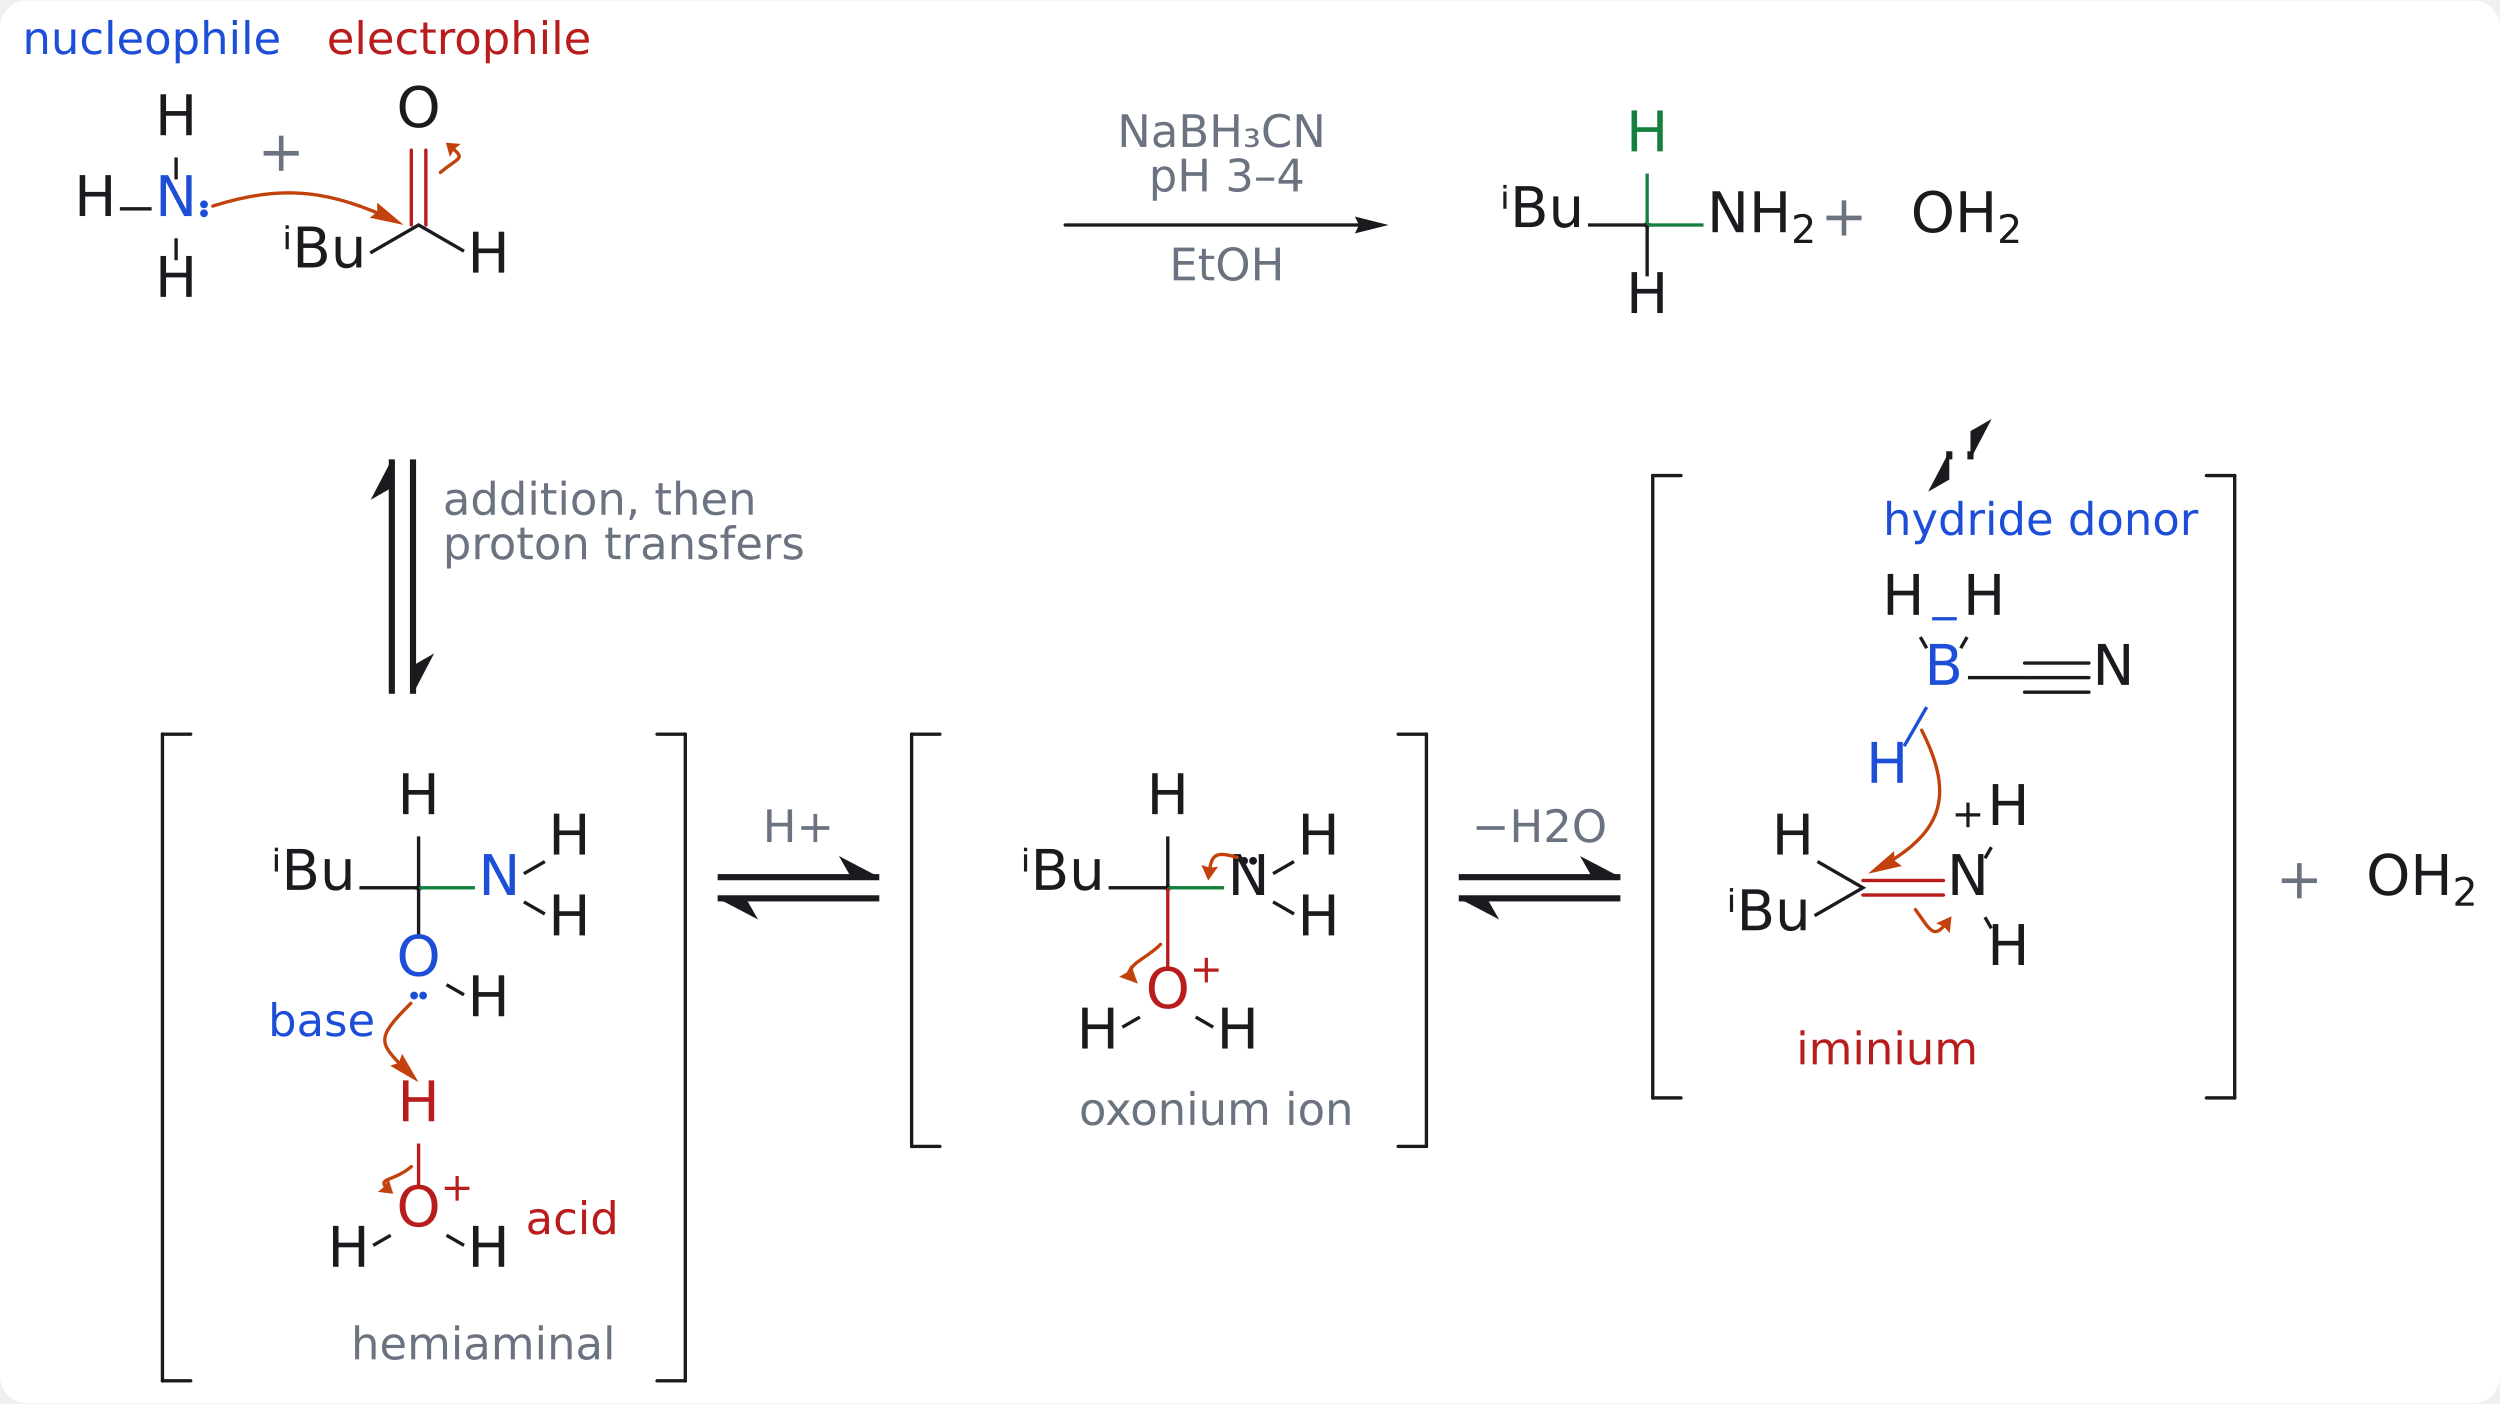
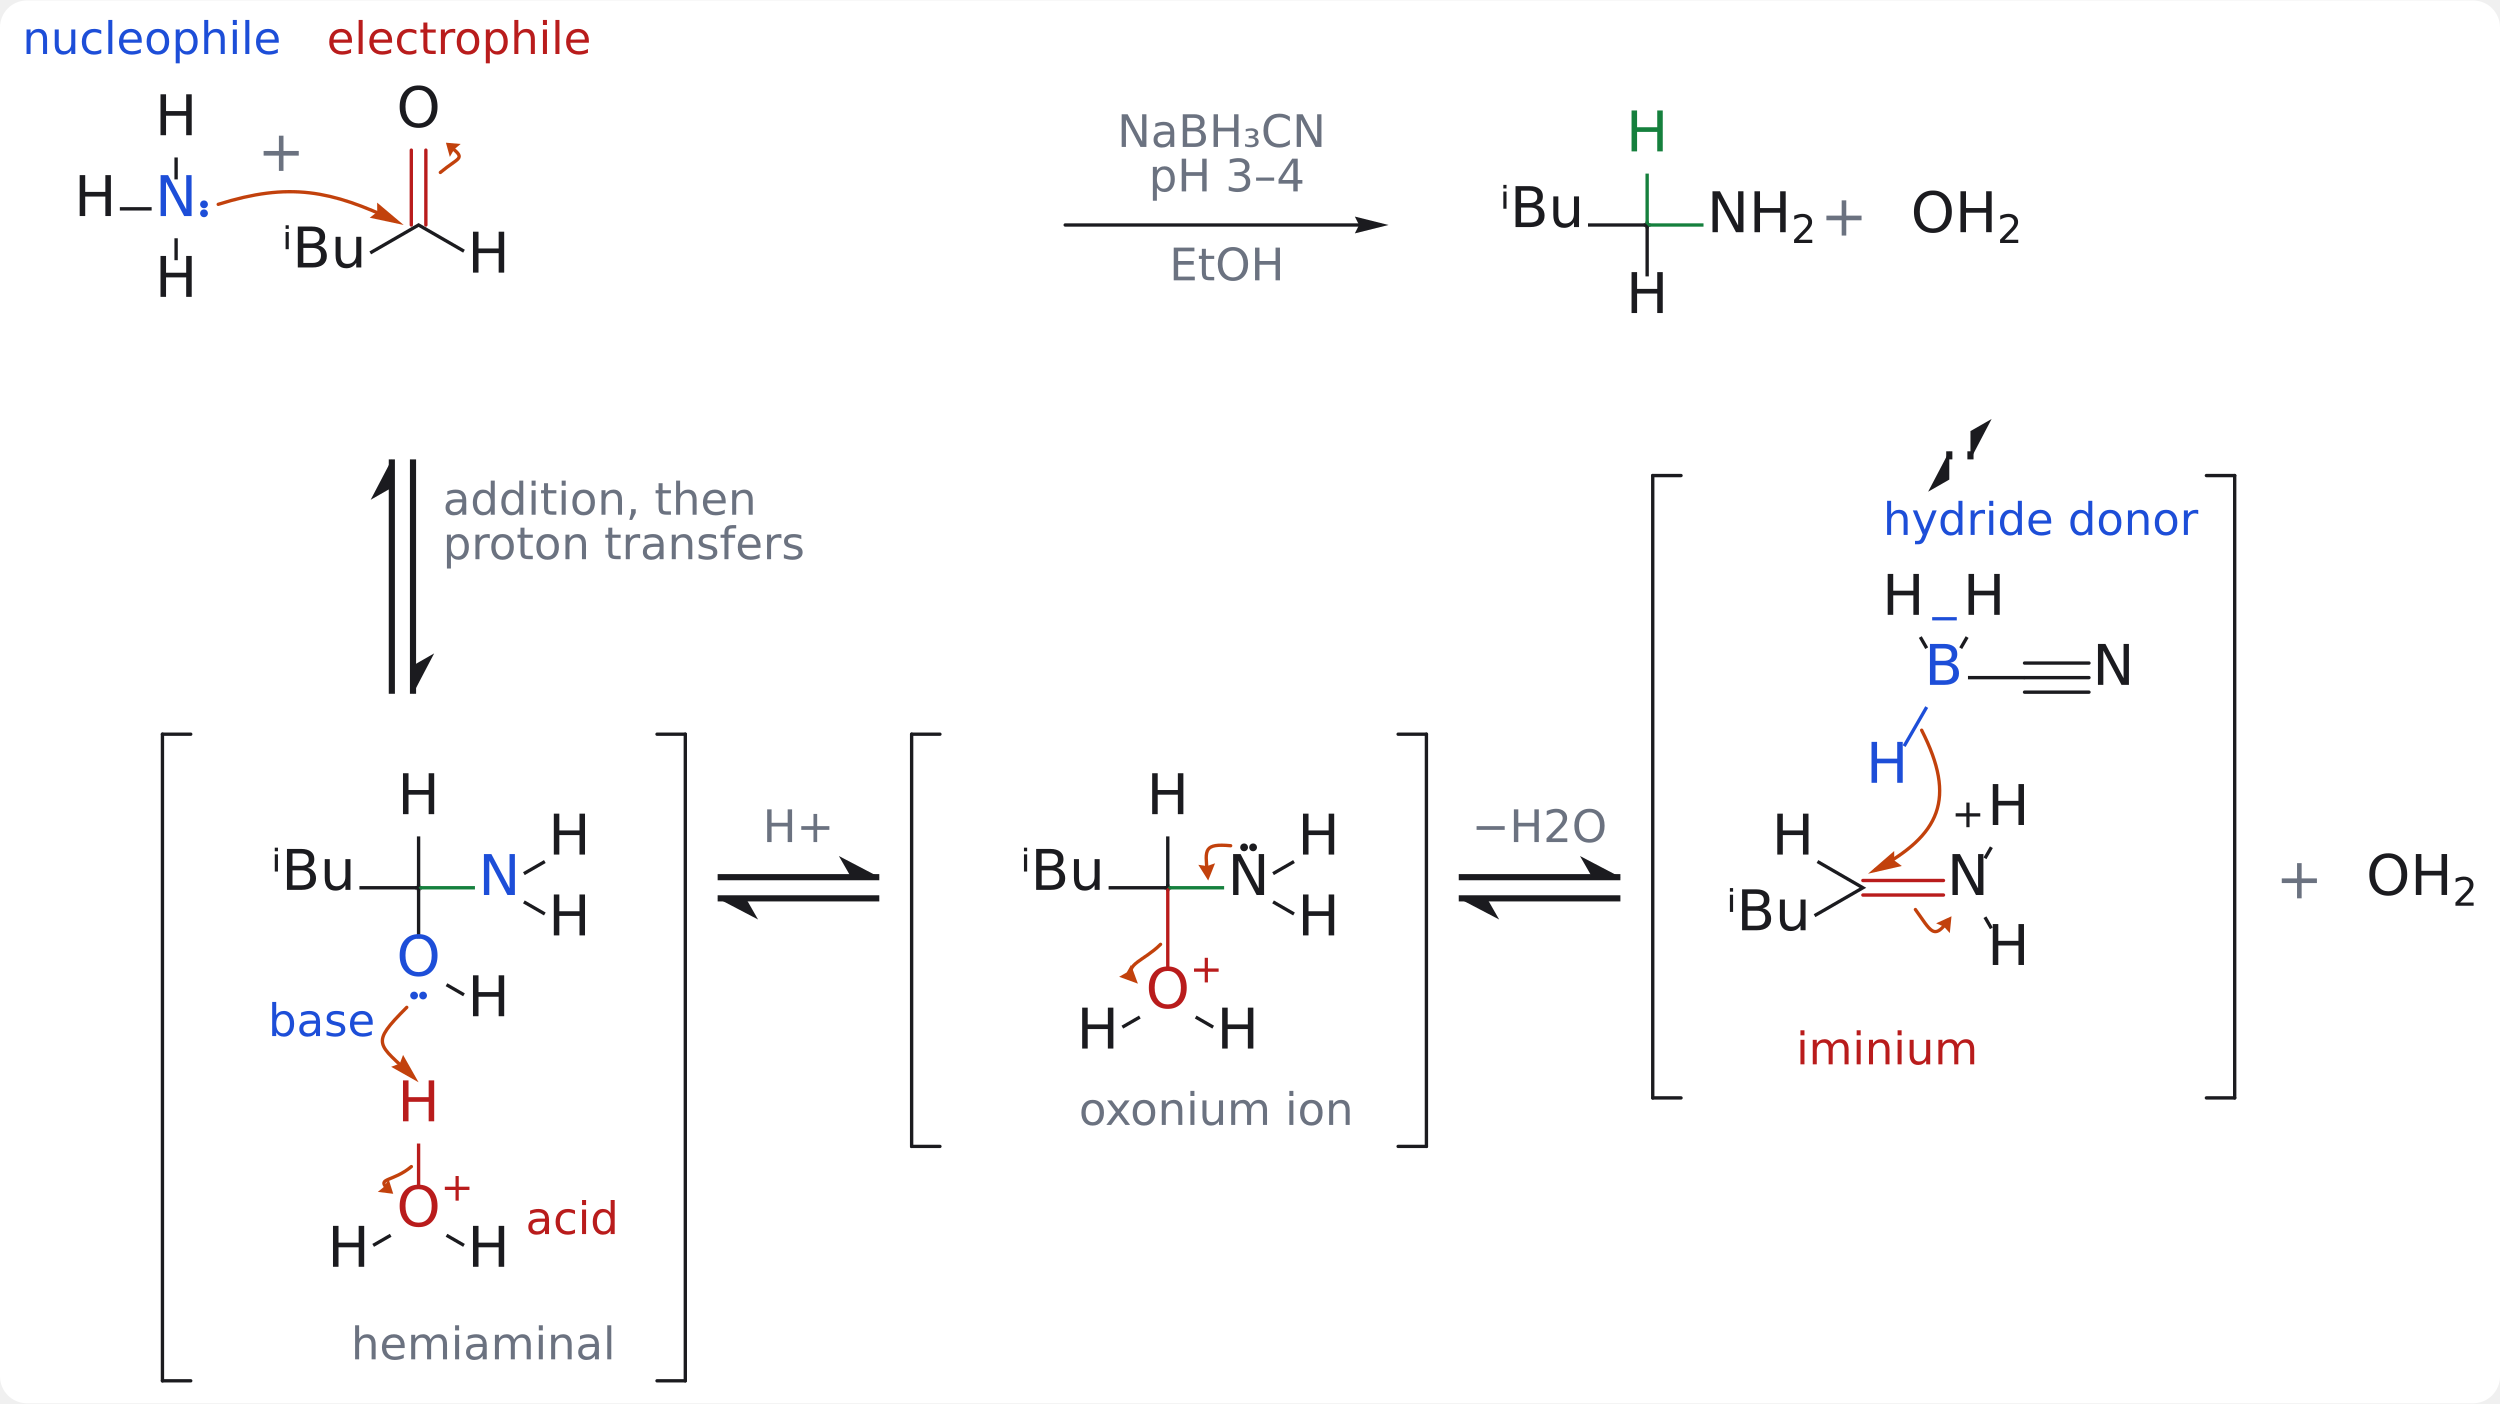
<svg xmlns="http://www.w3.org/2000/svg" viewBox="-217.509 -116.667 1299.074 728.933" width="805" height="452">
  <style>.c-ink.fill{fill:#1b1b1f}.c-ink.stroke{stroke:#1b1b1f}.c-arrow.fill{fill:#c2410c}.c-arrow.stroke{stroke:#c2410c}.c-nu.fill{fill:#1d4ed8}.c-nu.stroke{stroke:#1d4ed8}.c-el.fill{fill:#b91c1c}.c-el.stroke{stroke:#b91c1c}.c-good.fill{fill:#15803d}.c-good.stroke{stroke:#15803d}.c-muted.fill{fill:#6b7280}.c-muted.stroke{stroke:#6b7280}.card{fill:#ffffff}@media (prefers-color-scheme: dark){.c-ink.fill{fill:#e6e6ea}.c-ink.stroke{stroke:#e6e6ea}.c-arrow.fill{fill:#ff9f5a}.c-arrow.stroke{stroke:#ff9f5a}.c-nu.fill{fill:#8ab4ff}.c-nu.stroke{stroke:#8ab4ff}.c-el.fill{fill:#ff8a8a}.c-el.stroke{stroke:#ff8a8a}.c-good.fill{fill:#6ee7a0}.c-good.stroke{stroke:#6ee7a0}.c-muted.fill{fill:#9ca3af}.c-muted.stroke{stroke:#9ca3af}.card{fill:#1e1e1e}}</style>
  <rect class="card" x="-217.509" y="-116.667" width="1299.074" height="728.933" rx="14" />
  <line class="c-ink stroke" x1="-133.10" y1="264.60" x2="-133.10" y2="600.60" stroke-width="1.75" stroke-linecap="round" />
  <line class="c-ink stroke" x1="-133.10" y1="264.60" x2="-118.40" y2="264.60" stroke-width="1.75" stroke-linecap="round" />
  <line class="c-ink stroke" x1="-133.10" y1="600.60" x2="-118.40" y2="600.60" stroke-width="1.75" stroke-linecap="round" />
  <line class="c-ink stroke" x1="138.60" y1="264.60" x2="138.60" y2="600.60" stroke-width="1.75" stroke-linecap="round" />
  <line class="c-ink stroke" x1="138.60" y1="264.60" x2="123.90" y2="264.60" stroke-width="1.75" stroke-linecap="round" />
  <line class="c-ink stroke" x1="138.60" y1="600.60" x2="123.90" y2="600.60" stroke-width="1.75" stroke-linecap="round" />
  <line class="c-ink stroke" x1="155.40" y1="338.90" x2="239.40" y2="338.90" stroke-width="3.2" stroke-linecap="butt" />
  <polygon class="c-ink fill" points="239.40,338.90 218.40,327.90 224.70,338.90" />
  <line class="c-ink stroke" x1="239.40" y1="349.90" x2="155.40" y2="349.90" stroke-width="3.2" stroke-linecap="butt" />
  <polygon class="c-ink fill" points="155.40,349.90 176.40,360.90 170.10,349.90" />
  <line class="c-ink stroke" x1="256.20" y1="264.60" x2="256.20" y2="478.80" stroke-width="1.75" stroke-linecap="round" />
  <line class="c-ink stroke" x1="256.20" y1="264.60" x2="270.90" y2="264.60" stroke-width="1.75" stroke-linecap="round" />
  <line class="c-ink stroke" x1="256.20" y1="478.80" x2="270.90" y2="478.80" stroke-width="1.75" stroke-linecap="round" />
  <line class="c-ink stroke" x1="523.70" y1="264.60" x2="523.70" y2="478.80" stroke-width="1.75" stroke-linecap="round" />
  <line class="c-ink stroke" x1="523.70" y1="264.60" x2="509.00" y2="264.60" stroke-width="1.75" stroke-linecap="round" />
  <line class="c-ink stroke" x1="523.70" y1="478.80" x2="509.00" y2="478.80" stroke-width="1.75" stroke-linecap="round" />
  <line class="c-ink stroke" x1="540.50" y1="338.90" x2="624.50" y2="338.90" stroke-width="3.2" stroke-linecap="butt" />
  <polygon class="c-ink fill" points="624.50,338.90 603.50,327.90 609.80,338.90" />
  <line class="c-ink stroke" x1="624.50" y1="349.90" x2="540.50" y2="349.90" stroke-width="3.2" stroke-linecap="butt" />
  <polygon class="c-ink fill" points="540.50,349.90 561.50,360.90 555.20,349.90" />
  <line class="c-ink stroke" x1="641.30" y1="130.20" x2="641.30" y2="453.60" stroke-width="1.75" stroke-linecap="round" />
  <line class="c-ink stroke" x1="641.30" y1="130.20" x2="656.00" y2="130.20" stroke-width="1.75" stroke-linecap="round" />
  <line class="c-ink stroke" x1="641.30" y1="453.60" x2="656.00" y2="453.60" stroke-width="1.75" stroke-linecap="round" />
  <line class="c-ink stroke" x1="943.70" y1="130.20" x2="943.70" y2="453.60" stroke-width="1.75" stroke-linecap="round" />
  <line class="c-ink stroke" x1="943.70" y1="130.20" x2="929.00" y2="130.20" stroke-width="1.75" stroke-linecap="round" />
  <line class="c-ink stroke" x1="943.70" y1="453.60" x2="929.00" y2="453.60" stroke-width="1.75" stroke-linecap="round" />
  <line class="c-ink stroke" x1="-2.90" y1="121.80" x2="-2.90" y2="243.60" stroke-width="3.2" stroke-linecap="butt" />
  <polygon class="c-ink fill" points="-2.90,243.60 8.10,222.60 -2.90,228.90" />
  <line class="c-ink stroke" x1="-13.90" y1="243.60" x2="-13.90" y2="121.80" stroke-width="3.2" stroke-linecap="butt" />
  <polygon class="c-ink fill" points="-13.90,121.80 -24.90,142.80 -13.90,136.50" />
  <line class="c-ink stroke" x1="806.40" y1="117.60" x2="806.40" y2="121.80" stroke-width="3.2" stroke-linecap="butt" />
  <polygon class="c-ink fill" points="806.40,121.80 817.40,100.80 806.40,107.10" />
  <line class="c-ink stroke" x1="795.40" y1="121.80" x2="795.40" y2="117.60" stroke-width="3.2" stroke-linecap="butt" />
  <polygon class="c-ink fill" points="795.40,117.60 784.40,138.60 795.40,132.30" />
  <path class="c-el stroke" d="M-3.78 0 L-3.78 -38.903 " fill="none" stroke-width="1.75" stroke-linecap="round" stroke-linejoin="round" />
  <path class="c-el stroke" d="M3.78 0 L3.78 -38.903 " fill="none" stroke-width="1.75" stroke-linecap="round" stroke-linejoin="round" />
  <path class="c-el stroke" d="M750.498 340.62 L792.385 340.62 " fill="none" stroke-width="1.75" stroke-linecap="round" stroke-linejoin="round" />
  <path class="c-el stroke" d="M750.498 348.18 L792.385 348.18 " fill="none" stroke-width="1.75" stroke-linecap="round" stroke-linejoin="round" />
  <line class="c-ink stroke" x1="834.498" y1="227.64" x2="867.985" y2="227.64" stroke-width="1.75" stroke-linecap="round" />
  <line class="c-ink stroke" x1="834.498" y1="235.2" x2="867.985" y2="235.2" stroke-width="1.75" stroke-linecap="round" />
  <line class="c-ink stroke" x1="834.498" y1="242.76" x2="867.985" y2="242.76" stroke-width="1.75" stroke-linecap="round" />
  <path class="c-ink fill stroke" d="M637.525 -0.875 L636.65 -0.875 L636.65 0.875 L637.525 0.875 L638.4 0 Z M639.275 -0.875 L639.275 -1.75 L637.525 -1.75 L637.525 -0.875 L638.4 0 Z M637.525 0.875 L637.525 1.75 L639.275 1.75 L639.275 0.875 L638.4 0 Z M639.275 0.875 L640.15 0.875 L640.15 -0.875 L639.275 -0.875 L638.4 0 Z " stroke-width="0" stroke-linecap="round" stroke-linejoin="round" />
  <path class="c-ink fill stroke" d="M-0.875 343.525 L-1.75 343.525 L-1.75 345.275 L-0.875 345.275 L0 344.4 Z M0.875 343.525 L0.875 342.65 L-0.875 342.65 L-0.875 343.525 L0 344.4 Z M0.875 345.275 L1.75 345.275 L1.75 343.525 L0.875 343.525 L0 344.4 Z M-0.875 345.275 L-0.875 346.15 L0.875 346.15 L0.875 345.275 L0 344.4 Z " stroke-width="0" stroke-linecap="round" stroke-linejoin="round" />
  <path class="c-ink fill stroke" d="M388.423 343.525 L387.548 343.525 L387.548 345.275 L388.423 345.275 L389.298 344.4 Z M390.173 343.525 L390.173 342.65 L388.423 342.65 L388.423 343.525 L389.298 344.4 Z M390.173 345.275 L391.048 345.275 L391.048 343.525 L390.173 343.525 L389.298 344.4 Z M388.423 345.275 L388.423 346.15 L390.173 346.15 L390.173 345.275 L389.298 344.4 Z " stroke-width="0" stroke-linecap="round" stroke-linejoin="round" />
  <path class="c-ink fill stroke" d="M0 -1.01 L-25.549 13.741 L-24.674 15.256 L0 1.01 Z M0 1.01 L23.164 14.385 L24.039 12.869 L0 -1.01 Z M-125.125 -23.698 L-125.125 -35.102 L-126.875 -35.102 L-126.875 -23.698 Z M-126.875 6.898 L-126.875 18.302 L-125.125 18.302 L-125.125 6.898 Z M-138.713 -9.275 L-155.23 -9.275 L-155.23 -7.525 L-138.713 -7.525 Z M637.525 -0.875 L607.66 -0.875 L607.66 0.875 L637.525 0.875 L638.4 0 Z M637.525 0.875 L637.525 26.702 L639.275 26.702 L639.275 0.875 L638.4 0 Z M-0.875 343.525 L-30.74 343.525 L-30.74 345.275 L-0.875 345.275 L0 344.4 Z M0.875 343.525 L0.875 317.698 L-0.875 317.698 L-0.875 343.525 L0 344.4 Z M55.151 337.818 L66.039 331.531 L65.164 330.015 L54.276 336.302 Z M54.276 352.498 L65.164 358.785 L66.039 357.269 L55.151 350.982 Z M-0.875 345.275 L-0.875 370.703 L0.875 370.703 L0.875 345.275 L0 344.4 Z M14.07 395.534 L23.164 400.785 L24.039 399.269 L14.945 394.018 Z M-14.945 524.218 L-24.039 529.469 L-23.164 530.985 L-14.07 525.734 Z M14.07 525.734 L23.164 530.985 L24.039 529.469 L14.945 524.218 Z M388.423 343.525 L358.558 343.525 L358.558 345.275 L388.423 345.275 L389.298 344.4 Z M390.173 343.525 L390.173 317.698 L388.423 317.698 L388.423 343.525 L389.298 344.4 Z M444.449 337.818 L455.337 331.531 L454.462 330.015 L443.574 336.302 Z M443.574 352.498 L454.462 358.785 L455.337 357.269 L444.449 350.982 Z M403.368 412.334 L412.462 417.585 L413.337 416.069 L404.243 410.818 Z M374.353 410.818 L365.259 416.069 L366.134 417.585 L375.228 412.334 Z M748.748 344.4 L724.949 358.141 L725.824 359.656 L752.248 344.4 Z M752.248 344.4 L727.334 330.015 L726.459 331.531 L748.748 344.4 Z M814.688 329.54 L818.023 323.763 L816.508 322.888 L813.173 328.665 Z M813.173 360.135 L816.508 365.912 L818.023 365.037 L814.688 359.26 Z M784.423 219.465 L781.088 213.688 L779.573 214.564 L782.908 220.34 Z M802.088 220.34 L805.423 214.564 L803.908 213.688 L800.573 219.465 Z M805.104 236.075 L834.498 236.075 L834.498 234.325 L805.104 234.325 Z " stroke-width="0" stroke-linecap="round" stroke-linejoin="round" />
  <path class="c-nu fill stroke" d="M782.905 250.06 L771.176 270.368 L772.691 271.244 L784.42 250.936 Z " stroke-width="0" stroke-linecap="round" stroke-linejoin="round" />
  <path class="c-good fill stroke" d="M639.275 -0.875 L639.275 -26.702 L637.525 -26.702 L637.525 -0.875 L638.4 0 Z M639.275 0.875 L667.687 0.875 L667.687 -0.875 L639.275 -0.875 L638.4 0 Z M0.875 345.275 L29.287 345.275 L29.287 343.525 L0.875 343.525 L0 344.4 Z M390.173 345.275 L418.585 345.275 L418.585 343.525 L390.173 343.525 L389.298 344.4 Z " stroke-width="0" stroke-linecap="round" stroke-linejoin="round" />
  <path class="c-el fill stroke" d="M0.875 500.903 L0.875 477.298 L-0.875 477.298 L-0.875 500.903 Z M388.423 345.275 L388.423 387.503 L390.173 387.503 L390.173 345.275 L389.298 344.4 Z " stroke-width="0" stroke-linecap="round" stroke-linejoin="round" />
  <text class="c-ink fill" xml:space="preserve" x="-11.479" y="-71.056" font-family="DejaVu Sans, Noto Sans CJK KR, Noto Sans CJK JP, sans-serif" font-size="29.167" font-weight="normal" font-style="normal" text-decoration="none" dominant-baseline="text-before-edge">O</text>
  <text class="c-ink fill" xml:space="preserve" x="-70.837" y="1.888" font-family="DejaVu Sans, Noto Sans CJK KR, Noto Sans CJK JP, sans-serif" font-size="29.167" font-weight="normal" font-style="normal" text-decoration="none" dominant-baseline="text-before-edge">ⁱBu</text>
  <text class="c-ink fill" xml:space="preserve" x="25.406" y="4.558" font-family="DejaVu Sans, Noto Sans CJK KR, Noto Sans CJK JP, sans-serif" font-size="29.167" font-weight="normal" font-style="normal" text-decoration="none" dominant-baseline="text-before-edge">H</text>
  <text class="c-nu fill" xml:space="preserve" x="-136.909" y="-24.842" font-family="DejaVu Sans, Noto Sans CJK KR, Noto Sans CJK JP, sans-serif" font-size="29.167" font-weight="normal" font-style="normal" text-decoration="none" dominant-baseline="text-before-edge">N</text>
  <path class="c-nu fill stroke" d="M-111.5 -7.233 C-110.856 -7.233 -110.333 -6.711 -110.333 -6.067 C-110.333 -5.422 -110.856 -4.9 -111.5 -4.9 C-112.144 -4.9 -112.667 -5.422 -112.667 -6.067 C-112.667 -6.711 -112.144 -7.233 -111.5 -7.233 Z " stroke-width="1.75" stroke-linecap="round" stroke-linejoin="round" />
  <path class="c-nu fill stroke" d="M-111.5 -11.9 C-110.856 -11.9 -110.333 -11.378 -110.333 -10.733 C-110.333 -10.089 -110.856 -9.567 -111.5 -9.567 C-112.144 -9.567 -112.667 -10.089 -112.667 -10.733 C-112.667 -11.378 -112.144 -11.9 -111.5 -11.9 Z " stroke-width="1.75" stroke-linecap="round" stroke-linejoin="round" />
  <text class="c-ink fill" xml:space="preserve" x="-136.966" y="-66.842" font-family="DejaVu Sans, Noto Sans CJK KR, Noto Sans CJK JP, sans-serif" font-size="29.167" font-weight="normal" font-style="normal" text-decoration="none" dominant-baseline="text-before-edge">H</text>
  <text class="c-ink fill" xml:space="preserve" x="-136.966" y="17.158" font-family="DejaVu Sans, Noto Sans CJK KR, Noto Sans CJK JP, sans-serif" font-size="29.167" font-weight="normal" font-style="normal" text-decoration="none" dominant-baseline="text-before-edge">H</text>
  <text class="c-ink fill" xml:space="preserve" x="-178.966" y="-24.842" font-family="DejaVu Sans, Noto Sans CJK KR, Noto Sans CJK JP, sans-serif" font-size="29.167" font-weight="normal" font-style="normal" text-decoration="none" dominant-baseline="text-before-edge">H</text>
  <text class="c-ink fill" xml:space="preserve" x="561.935" y="-19.112" font-family="DejaVu Sans, Noto Sans CJK KR, Noto Sans CJK JP, sans-serif" font-size="29.167" font-weight="normal" font-style="normal" text-decoration="none" dominant-baseline="text-before-edge">ⁱBu</text>
  <text class="c-good fill" xml:space="preserve" x="627.434" y="-58.442" font-family="DejaVu Sans, Noto Sans CJK KR, Noto Sans CJK JP, sans-serif" font-size="29.167" font-weight="normal" font-style="normal" text-decoration="none" dominant-baseline="text-before-edge">H</text>
  <text class="c-ink fill" xml:space="preserve" x="627.434" y="25.558" font-family="DejaVu Sans, Noto Sans CJK KR, Noto Sans CJK JP, sans-serif" font-size="29.167" font-weight="normal" font-style="normal" text-decoration="none" dominant-baseline="text-before-edge">H</text>
  <text class="c-ink fill" xml:space="preserve" x="669.491" y="-16.442" font-family="DejaVu Sans, Noto Sans CJK KR, Noto Sans CJK JP, sans-serif" font-size="29.167" font-weight="normal" font-style="normal" text-decoration="none" dominant-baseline="text-before-edge">N</text>
  <text class="c-ink fill" xml:space="preserve" x="691.309" y="-16.442" font-family="DejaVu Sans, Noto Sans CJK KR, Noto Sans CJK JP, sans-serif" font-size="29.167" font-weight="normal" font-style="normal" text-decoration="none" dominant-baseline="text-before-edge">H</text>
  <text class="c-ink fill" xml:space="preserve" x="713.241" y="-4.775" font-family="DejaVu Sans, Noto Sans CJK KR, Noto Sans CJK JP, sans-serif" font-size="20.417" font-weight="normal" font-style="normal" text-decoration="none" dominant-baseline="text-before-edge">2</text>
  <text class="c-ink fill" xml:space="preserve" x="775.391" y="-16.456" font-family="DejaVu Sans, Noto Sans CJK KR, Noto Sans CJK JP, sans-serif" font-size="29.167" font-weight="normal" font-style="normal" text-decoration="none" dominant-baseline="text-before-edge">O</text>
  <text class="c-ink fill" xml:space="preserve" x="798.349" y="-16.456" font-family="DejaVu Sans, Noto Sans CJK KR, Noto Sans CJK JP, sans-serif" font-size="29.167" font-weight="normal" font-style="normal" text-decoration="none" dominant-baseline="text-before-edge">H</text>
  <text class="c-ink fill" xml:space="preserve" x="820.281" y="-4.789" font-family="DejaVu Sans, Noto Sans CJK KR, Noto Sans CJK JP, sans-serif" font-size="20.417" font-weight="normal" font-style="normal" text-decoration="none" dominant-baseline="text-before-edge">2</text>
  <text class="c-ink fill" xml:space="preserve" x="-76.465" y="325.288" font-family="DejaVu Sans, Noto Sans CJK KR, Noto Sans CJK JP, sans-serif" font-size="29.167" font-weight="normal" font-style="normal" text-decoration="none" dominant-baseline="text-before-edge">ⁱBu</text>
  <text class="c-ink fill" xml:space="preserve" x="-10.966" y="285.958" font-family="DejaVu Sans, Noto Sans CJK KR, Noto Sans CJK JP, sans-serif" font-size="29.167" font-weight="normal" font-style="normal" text-decoration="none" dominant-baseline="text-before-edge">H</text>
  <text class="c-nu fill" xml:space="preserve" x="31.091" y="327.958" font-family="DejaVu Sans, Noto Sans CJK KR, Noto Sans CJK JP, sans-serif" font-size="29.167" font-weight="normal" font-style="normal" text-decoration="none" dominant-baseline="text-before-edge">N</text>
  <text class="c-ink fill" xml:space="preserve" x="67.406" y="306.958" font-family="DejaVu Sans, Noto Sans CJK KR, Noto Sans CJK JP, sans-serif" font-size="29.167" font-weight="normal" font-style="normal" text-decoration="none" dominant-baseline="text-before-edge">H</text>
  <text class="c-ink fill" xml:space="preserve" x="67.406" y="348.958" font-family="DejaVu Sans, Noto Sans CJK KR, Noto Sans CJK JP, sans-serif" font-size="29.167" font-weight="normal" font-style="normal" text-decoration="none" dominant-baseline="text-before-edge">H</text>
  <text class="c-nu fill" xml:space="preserve" x="-11.479" y="369.944" font-family="DejaVu Sans, Noto Sans CJK KR, Noto Sans CJK JP, sans-serif" font-size="29.167" font-weight="normal" font-style="normal" text-decoration="none" dominant-baseline="text-before-edge">O</text>
  <path class="c-nu fill stroke" d="M1.167 400.4 C1.167 399.756 1.689 399.233 2.333 399.233 C2.978 399.233 3.5 399.756 3.5 400.4 C3.5 401.044 2.978 401.567 2.333 401.567 C1.689 401.567 1.167 401.044 1.167 400.4 Z " stroke-width="1.75" stroke-linecap="round" stroke-linejoin="round" />
  <path class="c-nu fill stroke" d="M-3.5 400.4 C-3.5 399.756 -2.978 399.233 -2.333 399.233 C-1.689 399.233 -1.167 399.756 -1.167 400.4 C-1.167 401.044 -1.689 401.567 -2.333 401.567 C-2.978 401.567 -3.5 401.044 -3.5 400.4 Z " stroke-width="1.75" stroke-linecap="round" stroke-linejoin="round" />
  <text class="c-ink fill" xml:space="preserve" x="25.406" y="390.958" font-family="DejaVu Sans, Noto Sans CJK KR, Noto Sans CJK JP, sans-serif" font-size="29.167" font-weight="normal" font-style="normal" text-decoration="none" dominant-baseline="text-before-edge">H</text>
  <text class="c-el fill" xml:space="preserve" x="-11.479" y="500.144" font-family="DejaVu Sans, Noto Sans CJK KR, Noto Sans CJK JP, sans-serif" font-size="29.167" font-weight="normal" font-style="normal" text-decoration="none" dominant-baseline="text-before-edge">O</text>
  <text class="c-el fill" xml:space="preserve" x="11.479" y="492.852" font-family="DejaVu Sans, Noto Sans CJK KR, Noto Sans CJK JP, sans-serif" font-size="20.417" font-weight="normal" font-style="normal" text-decoration="none" dominant-baseline="text-before-edge">+</text>
  <text class="c-el fill" xml:space="preserve" x="-10.966" y="445.558" font-family="DejaVu Sans, Noto Sans CJK KR, Noto Sans CJK JP, sans-serif" font-size="29.167" font-weight="normal" font-style="normal" text-decoration="none" dominant-baseline="text-before-edge">H</text>
  <text class="c-ink fill" xml:space="preserve" x="-47.338" y="521.158" font-family="DejaVu Sans, Noto Sans CJK KR, Noto Sans CJK JP, sans-serif" font-size="29.167" font-weight="normal" font-style="normal" text-decoration="none" dominant-baseline="text-before-edge">H</text>
  <text class="c-ink fill" xml:space="preserve" x="25.406" y="521.158" font-family="DejaVu Sans, Noto Sans CJK KR, Noto Sans CJK JP, sans-serif" font-size="29.167" font-weight="normal" font-style="normal" text-decoration="none" dominant-baseline="text-before-edge">H</text>
  <text class="c-ink fill" xml:space="preserve" x="312.834" y="325.288" font-family="DejaVu Sans, Noto Sans CJK KR, Noto Sans CJK JP, sans-serif" font-size="29.167" font-weight="normal" font-style="normal" text-decoration="none" dominant-baseline="text-before-edge">ⁱBu</text>
  <text class="c-ink fill" xml:space="preserve" x="378.332" y="285.958" font-family="DejaVu Sans, Noto Sans CJK KR, Noto Sans CJK JP, sans-serif" font-size="29.167" font-weight="normal" font-style="normal" text-decoration="none" dominant-baseline="text-before-edge">H</text>
  <text class="c-ink fill" xml:space="preserve" x="420.389" y="327.958" font-family="DejaVu Sans, Noto Sans CJK KR, Noto Sans CJK JP, sans-serif" font-size="29.167" font-weight="normal" font-style="normal" text-decoration="none" dominant-baseline="text-before-edge">N</text>
-   <path class="c-ink fill stroke" d="M430.131 330.4 C430.131 331.044 429.609 331.567 428.965 331.567 C428.32 331.567 427.798 331.044 427.798 330.4 C427.798 329.756 428.32 329.233 428.965 329.233 C429.609 329.233 430.131 329.756 430.131 330.4 Z " stroke-width="1.75" stroke-linecap="round" stroke-linejoin="round" />
-   <path class="c-ink fill stroke" d="M434.798 330.4 C434.798 331.044 434.276 331.567 433.631 331.567 C432.987 331.567 432.465 331.044 432.465 330.4 C432.465 329.756 432.987 329.233 433.631 329.233 C434.276 329.233 434.798 329.756 434.798 330.4 Z " stroke-width="1.75" stroke-linecap="round" stroke-linejoin="round" />
+   <path class="c-ink fill stroke" d="M430.131 323.4 C430.131 324.044 429.609 324.567 428.965 324.567 C428.32 324.567 427.798 324.044 427.798 323.4 C427.798 322.756 428.32 322.233 428.965 322.233 C429.609 322.233 430.131 322.756 430.131 323.4 Z " stroke-width="1.75" stroke-linecap="round" stroke-linejoin="round" />
+   <path class="c-ink fill stroke" d="M434.798 323.4 C434.798 324.044 434.276 324.567 433.631 324.567 C432.987 324.567 432.465 324.044 432.465 323.4 C432.465 322.756 432.987 322.233 433.631 322.233 C434.276 322.233 434.798 322.756 434.798 323.4 Z " stroke-width="1.75" stroke-linecap="round" stroke-linejoin="round" />
  <text class="c-ink fill" xml:space="preserve" x="456.704" y="306.958" font-family="DejaVu Sans, Noto Sans CJK KR, Noto Sans CJK JP, sans-serif" font-size="29.167" font-weight="normal" font-style="normal" text-decoration="none" dominant-baseline="text-before-edge">H</text>
  <text class="c-ink fill" xml:space="preserve" x="456.704" y="348.958" font-family="DejaVu Sans, Noto Sans CJK KR, Noto Sans CJK JP, sans-serif" font-size="29.167" font-weight="normal" font-style="normal" text-decoration="none" dominant-baseline="text-before-edge">H</text>
  <text class="c-el fill" xml:space="preserve" x="377.819" y="386.744" font-family="DejaVu Sans, Noto Sans CJK KR, Noto Sans CJK JP, sans-serif" font-size="29.167" font-weight="normal" font-style="normal" text-decoration="none" dominant-baseline="text-before-edge">O</text>
  <text class="c-el fill" xml:space="preserve" x="400.777" y="379.452" font-family="DejaVu Sans, Noto Sans CJK KR, Noto Sans CJK JP, sans-serif" font-size="20.417" font-weight="normal" font-style="normal" text-decoration="none" dominant-baseline="text-before-edge">+</text>
  <text class="c-ink fill" xml:space="preserve" x="414.704" y="407.758" font-family="DejaVu Sans, Noto Sans CJK KR, Noto Sans CJK JP, sans-serif" font-size="29.167" font-weight="normal" font-style="normal" text-decoration="none" dominant-baseline="text-before-edge">H</text>
  <text class="c-ink fill" xml:space="preserve" x="341.96" y="407.758" font-family="DejaVu Sans, Noto Sans CJK KR, Noto Sans CJK JP, sans-serif" font-size="29.167" font-weight="normal" font-style="normal" text-decoration="none" dominant-baseline="text-before-edge">H</text>
  <text class="c-ink fill" xml:space="preserve" x="794.189" y="327.958" font-family="DejaVu Sans, Noto Sans CJK KR, Noto Sans CJK JP, sans-serif" font-size="29.167" font-weight="normal" font-style="normal" text-decoration="none" dominant-baseline="text-before-edge">N</text>
  <text class="c-ink fill" xml:space="preserve" x="796.545" y="298.791" font-family="DejaVu Sans, Noto Sans CJK KR, Noto Sans CJK JP, sans-serif" font-size="20.417" font-weight="normal" font-style="normal" text-decoration="none" dominant-baseline="text-before-edge">+</text>
  <text class="c-ink fill" xml:space="preserve" x="679.662" y="346.288" font-family="DejaVu Sans, Noto Sans CJK KR, Noto Sans CJK JP, sans-serif" font-size="29.167" font-weight="normal" font-style="normal" text-decoration="none" dominant-baseline="text-before-edge">ⁱBu</text>
  <text class="c-ink fill" xml:space="preserve" x="703.16" y="306.958" font-family="DejaVu Sans, Noto Sans CJK KR, Noto Sans CJK JP, sans-serif" font-size="29.167" font-weight="normal" font-style="normal" text-decoration="none" dominant-baseline="text-before-edge">H</text>
  <text class="c-ink fill" xml:space="preserve" x="815.132" y="291.586" font-family="DejaVu Sans, Noto Sans CJK KR, Noto Sans CJK JP, sans-serif" font-size="29.167" font-weight="normal" font-style="normal" text-decoration="none" dominant-baseline="text-before-edge">H</text>
  <text class="c-ink fill" xml:space="preserve" x="815.132" y="364.33" font-family="DejaVu Sans, Noto Sans CJK KR, Noto Sans CJK JP, sans-serif" font-size="29.167" font-weight="normal" font-style="normal" text-decoration="none" dominant-baseline="text-before-edge">H</text>
  <text class="c-nu fill" xml:space="preserve" x="782.493" y="218.758" font-family="DejaVu Sans, Noto Sans CJK KR, Noto Sans CJK JP, sans-serif" font-size="29.167" font-weight="normal" font-style="normal" text-decoration="none" dominant-baseline="text-before-edge">B</text>
  <text class="c-nu fill" xml:space="preserve" x="784.343" y="196.883" font-family="DejaVu Sans, Noto Sans CJK KR, Noto Sans CJK JP, sans-serif" font-size="20.417" font-weight="normal" font-style="normal" text-decoration="none" dominant-baseline="text-before-edge">−</text>
  <text class="c-nu fill" xml:space="preserve" x="752.132" y="269.662" font-family="DejaVu Sans, Noto Sans CJK KR, Noto Sans CJK JP, sans-serif" font-size="29.167" font-weight="normal" font-style="normal" text-decoration="none" dominant-baseline="text-before-edge">H</text>
  <text class="c-ink fill" xml:space="preserve" x="760.532" y="182.386" font-family="DejaVu Sans, Noto Sans CJK KR, Noto Sans CJK JP, sans-serif" font-size="29.167" font-weight="normal" font-style="normal" text-decoration="none" dominant-baseline="text-before-edge">H</text>
  <text class="c-ink fill" xml:space="preserve" x="802.532" y="182.386" font-family="DejaVu Sans, Noto Sans CJK KR, Noto Sans CJK JP, sans-serif" font-size="29.167" font-weight="normal" font-style="normal" text-decoration="none" dominant-baseline="text-before-edge">H</text>
  <text class="c-ink fill" xml:space="preserve" x="869.789" y="218.758" font-family="DejaVu Sans, Noto Sans CJK KR, Noto Sans CJK JP, sans-serif" font-size="29.167" font-weight="normal" font-style="normal" text-decoration="none" dominant-baseline="text-before-edge">N</text>
  <text class="c-ink fill" xml:space="preserve" x="1012.019" y="327.944" font-family="DejaVu Sans, Noto Sans CJK KR, Noto Sans CJK JP, sans-serif" font-size="29.167" font-weight="normal" font-style="normal" text-decoration="none" dominant-baseline="text-before-edge">O</text>
  <text class="c-ink fill" xml:space="preserve" x="1034.977" y="327.944" font-family="DejaVu Sans, Noto Sans CJK KR, Noto Sans CJK JP, sans-serif" font-size="29.167" font-weight="normal" font-style="normal" text-decoration="none" dominant-baseline="text-before-edge">H</text>
  <text class="c-ink fill" xml:space="preserve" x="1056.909" y="339.611" font-family="DejaVu Sans, Noto Sans CJK KR, Noto Sans CJK JP, sans-serif" font-size="20.417" font-weight="normal" font-style="normal" text-decoration="none" dominant-baseline="text-before-edge">2</text>
  <path class="c-ink stroke" d="M336 0 L499.625 0 " fill="none" stroke-width="1.75" stroke-linecap="round" stroke-linejoin="round" />
  <path class="c-ink fill stroke" d="M504 0 L486.5 -4.375 L488.688 0 L486.5 4.375 Z " stroke-width="0" stroke-linecap="round" stroke-linejoin="round" />
-   <path class="c-arrow stroke" d="M-106.976 -9.826 C-70.101 -21.448 -45.65 -17.956 -11.693 -1.899 " fill="none" stroke-width="1.75" stroke-linecap="round" stroke-linejoin="round" />
+   <path class="c-arrow stroke" d="M-104.115 -10.728 C-67.243 -22.348 -45.447 -18.022 -11.689 -1.906 " fill="none" stroke-width="1.75" stroke-linecap="round" stroke-linejoin="round" />
  <path class="c-arrow fill stroke" d="M-7.75 0 L-21.539 -11.63 L-21.5 -6.739 L-25.39 -3.773 Z " stroke-width="0" stroke-linecap="round" stroke-linejoin="round" />
  <path class="c-arrow stroke" d="M11.31 -27.3 C20.916 -35.305 24.315 -34.147 17.561 -39.947 " fill="none" stroke-width="1.75" stroke-linecap="round" stroke-linejoin="round" />
  <path class="c-arrow fill stroke" d="M14.209 -42.759 L16.242 -35.37 L18.438 -39.235 L21.843 -42.092 Z " stroke-width="0" stroke-linecap="round" stroke-linejoin="round" />
-   <path class="c-arrow stroke" d="M-4.025 404.425 C-23.476 423.876 -20.889 424.903 -3.108 442.412 " fill="none" stroke-width="1.75" stroke-linecap="round" stroke-linejoin="round" />
-   <path class="c-arrow fill stroke" d="M0 445.494 L-8.578 430.728 L-10.213 435.281 L-14.765 436.916 Z " stroke-width="0" stroke-linecap="round" stroke-linejoin="round" />
+   <path class="c-arrow stroke" d="M-6.146 406.546 C-25.597 425.997 -21.107 425.121 -3.125 442.429 " fill="none" stroke-width="1.75" stroke-linecap="round" stroke-linejoin="round" />
+   <path class="c-arrow fill stroke" d="M0 445.494 L-8.059 431.248 L-9.758 435.735 L-14.246 437.435 Z " stroke-width="0" stroke-linecap="round" stroke-linejoin="round" />
  <path class="c-arrow stroke" d="M-3.75 489.3 C-13.26 497.225 -21.636 495.157 -16.429 500.501 " fill="none" stroke-width="1.75" stroke-linecap="round" stroke-linejoin="round" />
  <path class="c-arrow fill stroke" d="M-13.176 503.424 L-15.593 495.715 L-17.741 499.62 L-21.194 502.437 Z " stroke-width="0" stroke-linecap="round" stroke-linejoin="round" />
-   <path class="c-arrow stroke" d="M425.278 328.616 C414.222 325.34 412.113 327.018 410.816 336.305 " fill="none" stroke-width="1.75" stroke-linecap="round" stroke-linejoin="round" />
-   <path class="c-arrow fill stroke" d="M410.298 340.65 L415.467 333.474 L411.014 333.963 L406.767 332.542 Z " stroke-width="0" stroke-linecap="round" stroke-linejoin="round" />
+   <path class="c-arrow stroke" d="M421.971 322.552 C408.137 321.295 408.608 324.473 409.862 336.296 " fill="none" stroke-width="1.75" stroke-linecap="round" stroke-linejoin="round" />
+   <path class="c-arrow fill stroke" d="M410.298 340.65 L413.875 331.675 L409.616 333.143 L405.161 332.467 Z " stroke-width="0" stroke-linecap="round" stroke-linejoin="round" />
  <path class="c-arrow stroke" d="M385.548 373.8 C377.01 382.338 366.982 384.078 371.022 390.865 " fill="none" stroke-width="1.75" stroke-linecap="round" stroke-linejoin="round" />
  <path class="c-arrow fill stroke" d="M373.785 394.244 L370.208 384.479 L367.948 388.406 L364.02 390.666 Z " stroke-width="0" stroke-linecap="round" stroke-linejoin="round" />
  <path class="c-arrow stroke" d="M781.045 262.528 C799.186 298.215 790.824 316.932 757.028 335.091 " fill="none" stroke-width="1.75" stroke-linecap="round" stroke-linejoin="round" />
  <path class="c-arrow fill stroke" d="M753.149 337.117 L770.731 333.087 L766.799 330.179 L766.766 325.287 Z " stroke-width="0" stroke-linecap="round" stroke-linejoin="round" />
  <path class="c-arrow stroke" d="M777.798 355.71 C785.936 367.103 787.234 371.109 793.925 362.718 " fill="none" stroke-width="1.75" stroke-linecap="round" stroke-linejoin="round" />
  <path class="c-arrow fill stroke" d="M796.545 359.214 L788.551 362.878 L792.665 364.645 L795.671 367.964 Z " stroke-width="0" stroke-linecap="round" stroke-linejoin="round" />
  <text class="c-muted fill" xml:space="preserve" x="-83.622" y="-48.3" font-family="DejaVu Sans, Noto Sans CJK KR, Noto Sans CJK JP, sans-serif" font-size="29.167" font-weight="normal" font-style="normal" text-decoration="none" dominant-baseline="text-before-edge">+</text>
  <text class="c-nu fill" xml:space="preserve" x="-205.842" y="-105" font-family="DejaVu Sans, Noto Sans CJK KR, Noto Sans CJK JP, sans-serif" font-size="23.333" font-weight="normal" font-style="normal" text-decoration="none" dominant-baseline="text-before-edge">nucleophile</text>
  <text class="c-el fill" xml:space="preserve" x="-47.712" y="-105" font-family="DejaVu Sans, Noto Sans CJK KR, Noto Sans CJK JP, sans-serif" font-size="23.333" font-weight="normal" font-style="normal" text-decoration="none" dominant-baseline="text-before-edge">electrophile</text>
  <text class="c-muted fill" xml:space="preserve" x="363.048" y="-56.7" font-family="DejaVu Sans, Noto Sans CJK KR, Noto Sans CJK JP, sans-serif" font-size="23.333" font-weight="normal" font-style="normal" text-decoration="none" dominant-baseline="text-before-edge">NaBH₃CN</text>
  <text class="c-muted fill" xml:space="preserve" x="379.428" y="-33.6" font-family="DejaVu Sans, Noto Sans CJK KR, Noto Sans CJK JP, sans-serif" font-size="23.333" font-weight="normal" font-style="normal" text-decoration="none" dominant-baseline="text-before-edge">pH 3–4</text>
  <text class="c-muted fill" xml:space="preserve" x="390.096" y="12.6" font-family="DejaVu Sans, Noto Sans CJK KR, Noto Sans CJK JP, sans-serif" font-size="23.333" font-weight="normal" font-style="normal" text-decoration="none" dominant-baseline="text-before-edge">EtOH</text>
  <text class="c-muted fill" xml:space="preserve" x="728.448" y="-14.7" font-family="DejaVu Sans, Noto Sans CJK KR, Noto Sans CJK JP, sans-serif" font-size="29.167" font-weight="normal" font-style="normal" text-decoration="none" dominant-baseline="text-before-edge">+</text>
  <text class="c-nu fill" xml:space="preserve" x="-78.204" y="405.3" font-family="DejaVu Sans, Noto Sans CJK KR, Noto Sans CJK JP, sans-serif" font-size="23.333" font-weight="normal" font-style="normal" text-decoration="none" dominant-baseline="text-before-edge">base</text>
  <text class="c-el fill" xml:space="preserve" x="55.608" y="508.2" font-family="DejaVu Sans, Noto Sans CJK KR, Noto Sans CJK JP, sans-serif" font-size="23.333" font-weight="normal" font-style="normal" text-decoration="none" dominant-baseline="text-before-edge">acid</text>
  <text class="c-muted fill" xml:space="preserve" x="-35.112" y="573.3" font-family="DejaVu Sans, Noto Sans CJK KR, Noto Sans CJK JP, sans-serif" font-size="23.333" font-weight="normal" font-style="normal" text-decoration="none" dominant-baseline="text-before-edge">hemiaminal</text>
  <text class="c-muted fill" xml:space="preserve" x="343.14" y="451.5" font-family="DejaVu Sans, Noto Sans CJK KR, Noto Sans CJK JP, sans-serif" font-size="23.333" font-weight="normal" font-style="normal" text-decoration="none" dominant-baseline="text-before-edge">oxonium ion</text>
  <text class="c-el fill" xml:space="preserve" x="715.848" y="420" font-family="DejaVu Sans, Noto Sans CJK KR, Noto Sans CJK JP, sans-serif" font-size="23.333" font-weight="normal" font-style="normal" text-decoration="none" dominant-baseline="text-before-edge">iminium</text>
  <text class="c-nu fill" xml:space="preserve" x="760.956" y="144.9" font-family="DejaVu Sans, Noto Sans CJK KR, Noto Sans CJK JP, sans-serif" font-size="23.333" font-weight="normal" font-style="normal" text-decoration="none" dominant-baseline="text-before-edge">hydride donor</text>
  <text class="c-muted fill" xml:space="preserve" x="965.076" y="329.7" font-family="DejaVu Sans, Noto Sans CJK KR, Noto Sans CJK JP, sans-serif" font-size="29.167" font-weight="normal" font-style="normal" text-decoration="none" dominant-baseline="text-before-edge">+</text>
  <text class="c-muted fill" xml:space="preserve" x="12.6" y="134.4" font-family="DejaVu Sans, Noto Sans CJK KR, Noto Sans CJK JP, sans-serif" font-size="23.333" font-weight="normal" font-style="normal" text-decoration="none" dominant-baseline="text-before-edge">addition, then</text>
  <text class="c-muted fill" xml:space="preserve" x="12.6" y="157.5" font-family="DejaVu Sans, Noto Sans CJK KR, Noto Sans CJK JP, sans-serif" font-size="23.333" font-weight="normal" font-style="normal" text-decoration="none" dominant-baseline="text-before-edge">proton transfers</text>
  <text class="c-muted fill" xml:space="preserve" x="178.836" y="304.5" font-family="DejaVu Sans, Noto Sans CJK KR, Noto Sans CJK JP, sans-serif" font-size="23.333" font-weight="normal" font-style="normal" text-decoration="none" dominant-baseline="text-before-edge">H+</text>
  <text class="c-muted fill" xml:space="preserve" x="547.302" y="304.5" font-family="DejaVu Sans, Noto Sans CJK KR, Noto Sans CJK JP, sans-serif" font-size="23.333" font-weight="normal" font-style="normal" text-decoration="none" dominant-baseline="text-before-edge">−H2O</text>
</svg>
